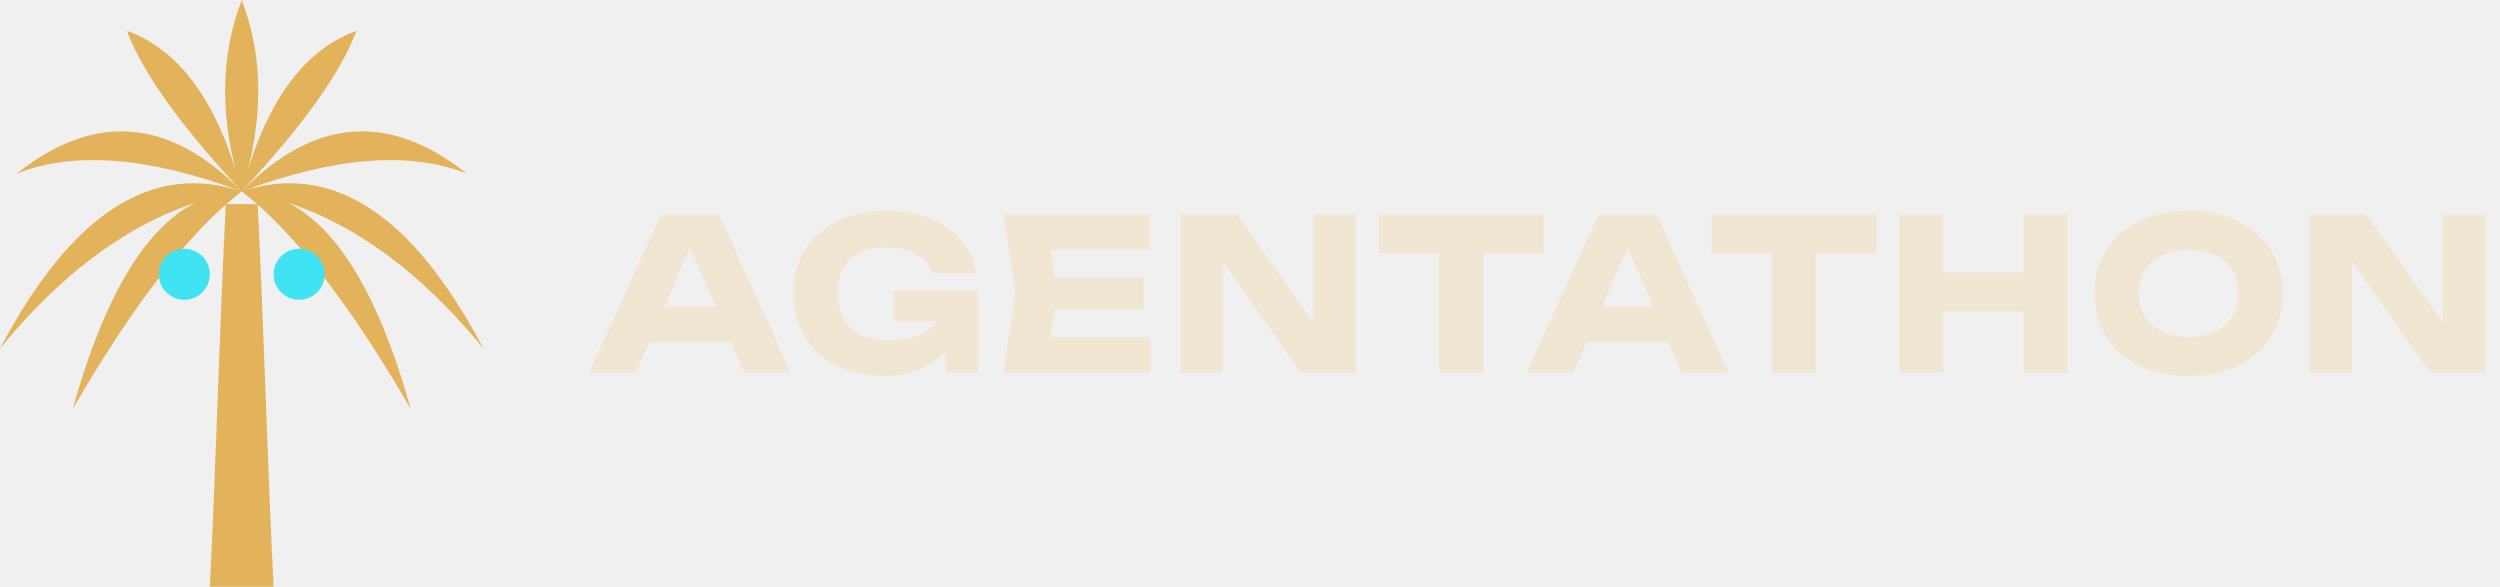
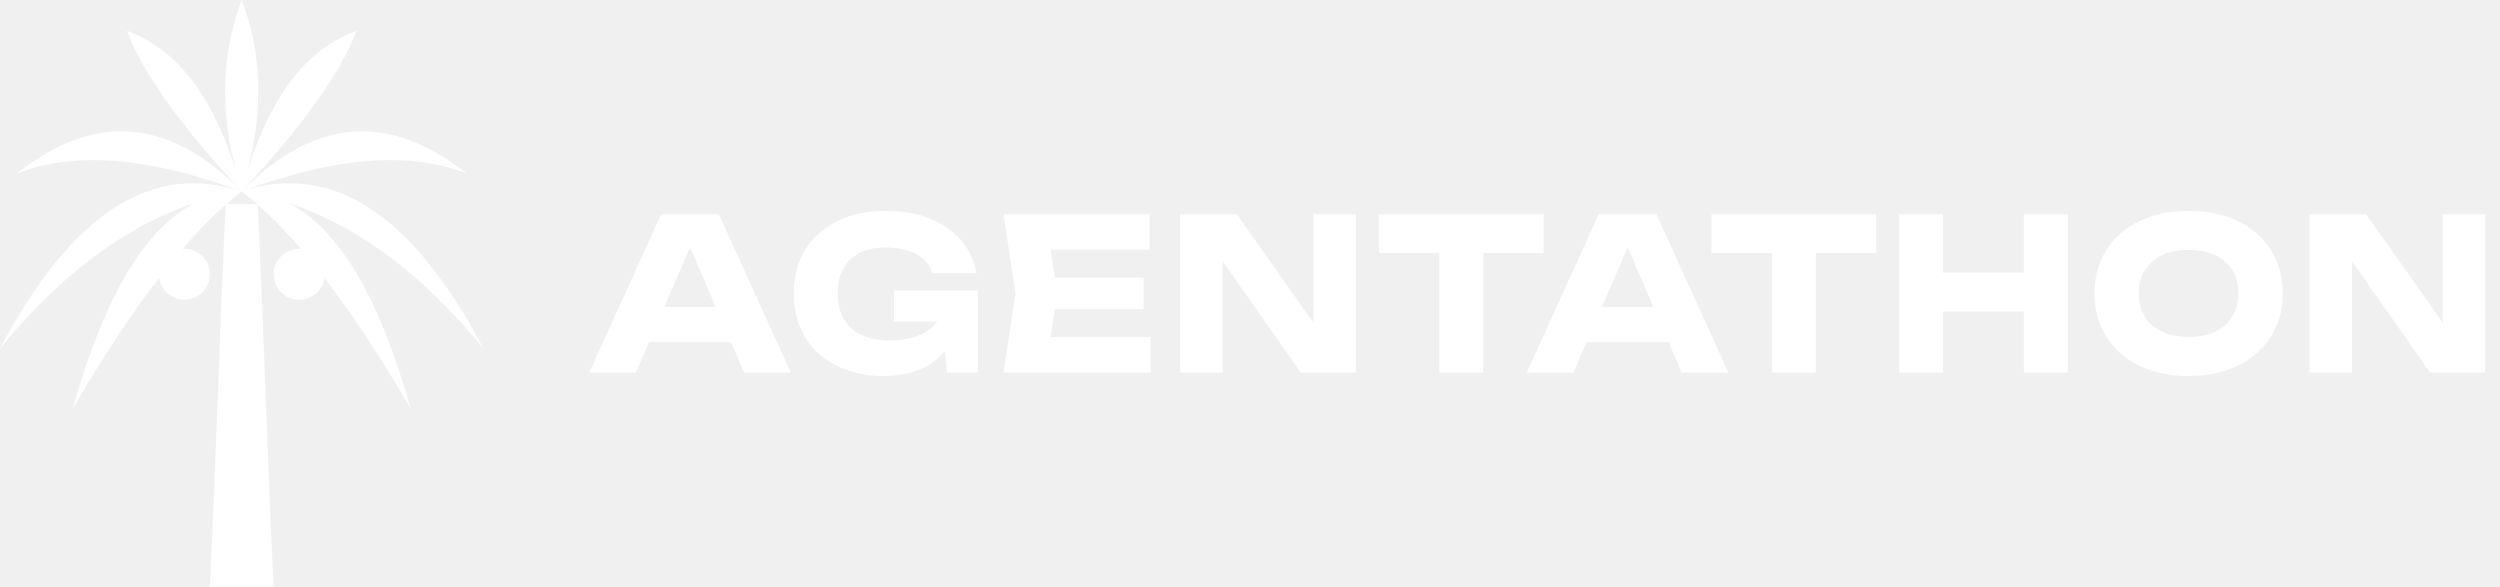
<svg xmlns="http://www.w3.org/2000/svg" viewBox="0 0 409.16 96" width="409" height="96" role="img" aria-label="Agentathon">
  <g transform="translate(-23.05 -12.52) scale(1.0435)">
-     <path d="M60 42 Q65.2 25.5 60 12 Q54.8 25.5 60 42 Z M60 42 Q74.4 26.55 78 16.82 Q65.4 21.35 60 42 Z M60 42 Q54.6 21.35 42 16.82 Q45.6 26.55 60 42 Z M60 42 Q81.87 33.86 95.32 39.22 Q76.98 24.68 60 42 Z M60 42 Q43.02 24.68 24.68 39.22 Q38.13 33.86 60 42 Z M60 42 Q80.49 45.35 97.91 66.65 Q81.21 34.97 60 42 Z M60 42 Q38.79 34.97 22.09 66.65 Q39.51 45.35 60 42 Z M60 42 Q72.13 51.34 86.49 76.08 Q77.01 42.15 60 42 Z M60 42 Q42.99 42.15 33.51 76.08 Q47.87 51.34 60 42 Z M55 104 C 56 84, 56.5 64, 57.5 44 L62.5 44 C 63.5 64, 64 84, 65 104 Z" fill="#e2b35a" />
-     <circle cx="51" cy="55" r="4" fill="#3fe3f2" />
-     <circle cx="69" cy="55" r="4" fill="#3fe3f2" />
+     <path d="M60 42 Q65.2 25.5 60 12 Q54.8 25.5 60 42 Z M60 42 Q74.4 26.55 78 16.82 Q65.4 21.35 60 42 Z M60 42 Q54.6 21.35 42 16.82 Q45.6 26.55 60 42 Z M60 42 Q81.87 33.86 95.32 39.22 Q76.98 24.68 60 42 Z M60 42 Q43.02 24.68 24.68 39.22 Q38.13 33.86 60 42 Z M60 42 Q80.49 45.35 97.91 66.65 Q81.21 34.97 60 42 Z M60 42 Q38.79 34.97 22.09 66.65 Q39.51 45.35 60 42 Z M60 42 Q72.13 51.34 86.49 76.08 Q77.01 42.15 60 42 Z M60 42 Q42.99 42.15 33.51 76.08 Q47.87 51.34 60 42 Z M55 104 C 56 84, 56.5 64, 57.5 44 L62.5 44 C 63.5 64, 64 84, 65 104 Z" fill="#ffffff" />
+     <circle cx="51" cy="55" r="4" fill="#ffffff" />
+     <circle cx="69" cy="55" r="4" fill="#ffffff" />
  </g>
-   <path d="M103.86 55.98V50.21H121.72V55.98ZM117.65 35.04 129.43 60.96H121.79L111.91 38.08H113.98L104.06 60.96H96.43L108.21 35.04ZM157.56 49.73Q157.46 52.08 156.61 54.2Q155.77 56.33 154.16 57.99Q152.55 59.65 150.15 60.58Q147.75 61.51 144.57 61.51Q141.53 61.51 138.87 60.63Q136.2 59.75 134.18 58.02Q132.16 56.29 131.04 53.77Q129.91 51.25 129.91 48Q129.91 44.75 131.05 42.23Q132.2 39.71 134.25 37.98Q136.31 36.25 139.02 35.37Q141.73 34.49 144.95 34.49Q149.23 34.49 152.34 35.8Q155.45 37.11 157.36 39.39Q159.26 41.68 159.81 44.68H152.59Q152.24 43.37 151.19 42.42Q150.13 41.47 148.56 40.97Q146.99 40.47 144.98 40.47Q142.56 40.47 140.8 41.31Q139.04 42.16 138.07 43.84Q137.1 45.51 137.1 48Q137.1 50.52 138.14 52.25Q139.18 53.98 141.09 54.84Q143.01 55.71 145.6 55.71Q148.13 55.71 150.06 55Q152 54.29 153.16 52.91Q154.31 51.53 154.49 49.59ZM146.3 52.6V47.55H160.05V60.96H154.97L153.97 50.7L155.32 52.6ZM187.18 45.41V50.59H168.21V45.41ZM173.08 48 171.39 58.4 168.48 55.15H188.32V60.96H164.23L166.2 48L164.23 35.04H188.15V40.85H168.48L171.39 37.6ZM217.18 55.95 214.97 56.4V35.04H221.91V60.96H212.89L197.93 39.64L200.11 39.19V60.96H193.16V35.04H202.42ZM235.56 38.18H242.75V60.96H235.56ZM225.68 35.04H252.64V41.4H225.68ZM257.3 55.98V50.21H275.17V55.98ZM271.09 35.04 282.88 60.96H275.24L265.36 38.08H267.43L257.51 60.96H249.87L261.66 35.04ZM290 38.18H297.18V60.96H290ZM280.11 35.04H307.07V41.4H280.11ZM310.84 35.04H317.99V60.96H310.84ZM331.23 35.04H338.41V60.96H331.23ZM314.84 44.61H334.2V50.97H314.84ZM358.18 61.51Q353.59 61.51 350.11 59.82Q346.64 58.13 344.72 55.08Q342.8 52.04 342.8 48Q342.8 43.96 344.72 40.92Q346.64 37.87 350.11 36.18Q353.59 34.49 358.18 34.49Q362.81 34.49 366.27 36.18Q369.73 37.87 371.66 40.92Q373.6 43.96 373.6 48Q373.6 52.04 371.66 55.08Q369.73 58.13 366.27 59.82Q362.81 61.51 358.18 61.51ZM358.18 55.12Q360.71 55.12 362.54 54.26Q364.37 53.39 365.35 51.8Q366.34 50.21 366.34 48Q366.34 45.79 365.35 44.2Q364.37 42.61 362.54 41.74Q360.71 40.88 358.18 40.88Q355.69 40.88 353.86 41.74Q352.03 42.61 351.03 44.2Q350.03 45.79 350.03 48Q350.03 50.21 351.03 51.8Q352.03 53.39 353.86 54.26Q355.69 55.12 358.18 55.12ZM402.01 55.95 399.79 56.4V35.04H406.74V60.96H397.72L382.76 39.64L384.93 39.19V60.96H377.99V35.04H387.25Z" fill="#f0e6d2" />
+   <path d="M103.86 55.98V50.21H121.72V55.98ZM117.65 35.04 129.43 60.96H121.79L111.91 38.08H113.98L104.06 60.96H96.43L108.21 35.04ZM157.56 49.73Q157.46 52.08 156.61 54.2Q155.77 56.33 154.16 57.99Q152.55 59.65 150.15 60.58Q147.75 61.51 144.57 61.51Q141.53 61.51 138.87 60.63Q136.2 59.75 134.18 58.02Q132.16 56.29 131.04 53.77Q129.91 51.25 129.91 48Q129.91 44.75 131.05 42.23Q132.2 39.71 134.25 37.98Q136.31 36.25 139.02 35.37Q141.73 34.49 144.95 34.49Q149.23 34.49 152.34 35.8Q155.45 37.11 157.36 39.39Q159.26 41.68 159.81 44.68H152.59Q152.24 43.37 151.19 42.42Q150.13 41.47 148.56 40.97Q146.99 40.47 144.98 40.47Q142.56 40.47 140.8 41.31Q139.04 42.16 138.07 43.84Q137.1 45.51 137.1 48Q137.1 50.52 138.14 52.25Q139.18 53.98 141.09 54.84Q143.01 55.71 145.6 55.71Q148.13 55.71 150.06 55Q152 54.29 153.16 52.91Q154.31 51.53 154.49 49.59ZM146.3 52.6V47.55H160.05V60.96H154.97L153.97 50.7L155.32 52.6ZM187.18 45.41V50.59H168.21V45.41ZM173.08 48 171.39 58.4 168.48 55.15H188.32V60.96H164.23L166.2 48L164.23 35.04H188.15V40.85H168.48L171.39 37.6ZM217.18 55.95 214.97 56.4V35.04H221.91V60.96H212.89L197.93 39.64L200.11 39.19V60.96H193.16V35.04H202.42ZM235.56 38.18H242.75V60.96H235.56ZM225.68 35.04H252.64V41.4H225.68ZM257.3 55.98V50.21H275.17V55.98ZM271.09 35.04 282.88 60.96H275.24L265.36 38.08H267.43L257.51 60.96H249.87L261.66 35.04ZM290 38.18H297.18V60.96H290ZM280.11 35.04H307.07V41.4H280.11ZM310.84 35.04H317.99V60.96H310.84ZM331.23 35.04H338.41V60.96H331.23ZM314.84 44.61H334.2V50.97H314.84ZM358.18 61.51Q353.59 61.51 350.11 59.82Q346.64 58.13 344.72 55.08Q342.8 52.04 342.8 48Q342.8 43.96 344.72 40.92Q346.64 37.87 350.11 36.18Q353.59 34.49 358.18 34.49Q362.81 34.49 366.27 36.18Q369.73 37.87 371.66 40.92Q373.6 43.96 373.6 48Q373.6 52.04 371.66 55.08Q369.73 58.13 366.27 59.82Q362.81 61.51 358.18 61.51ZM358.18 55.12Q360.71 55.12 362.54 54.26Q364.37 53.39 365.35 51.8Q366.34 50.21 366.34 48Q366.34 45.79 365.35 44.2Q364.37 42.61 362.54 41.74Q360.71 40.88 358.18 40.88Q355.69 40.88 353.86 41.74Q352.03 42.61 351.03 44.2Q350.03 45.79 350.03 48Q350.03 50.21 351.03 51.8Q352.03 53.39 353.86 54.26Q355.69 55.12 358.18 55.12ZM402.01 55.95 399.79 56.4V35.04H406.74V60.96H397.72L382.76 39.64L384.93 39.19V60.96H377.99V35.04H387.25Z" fill="#ffffff" />
</svg>
